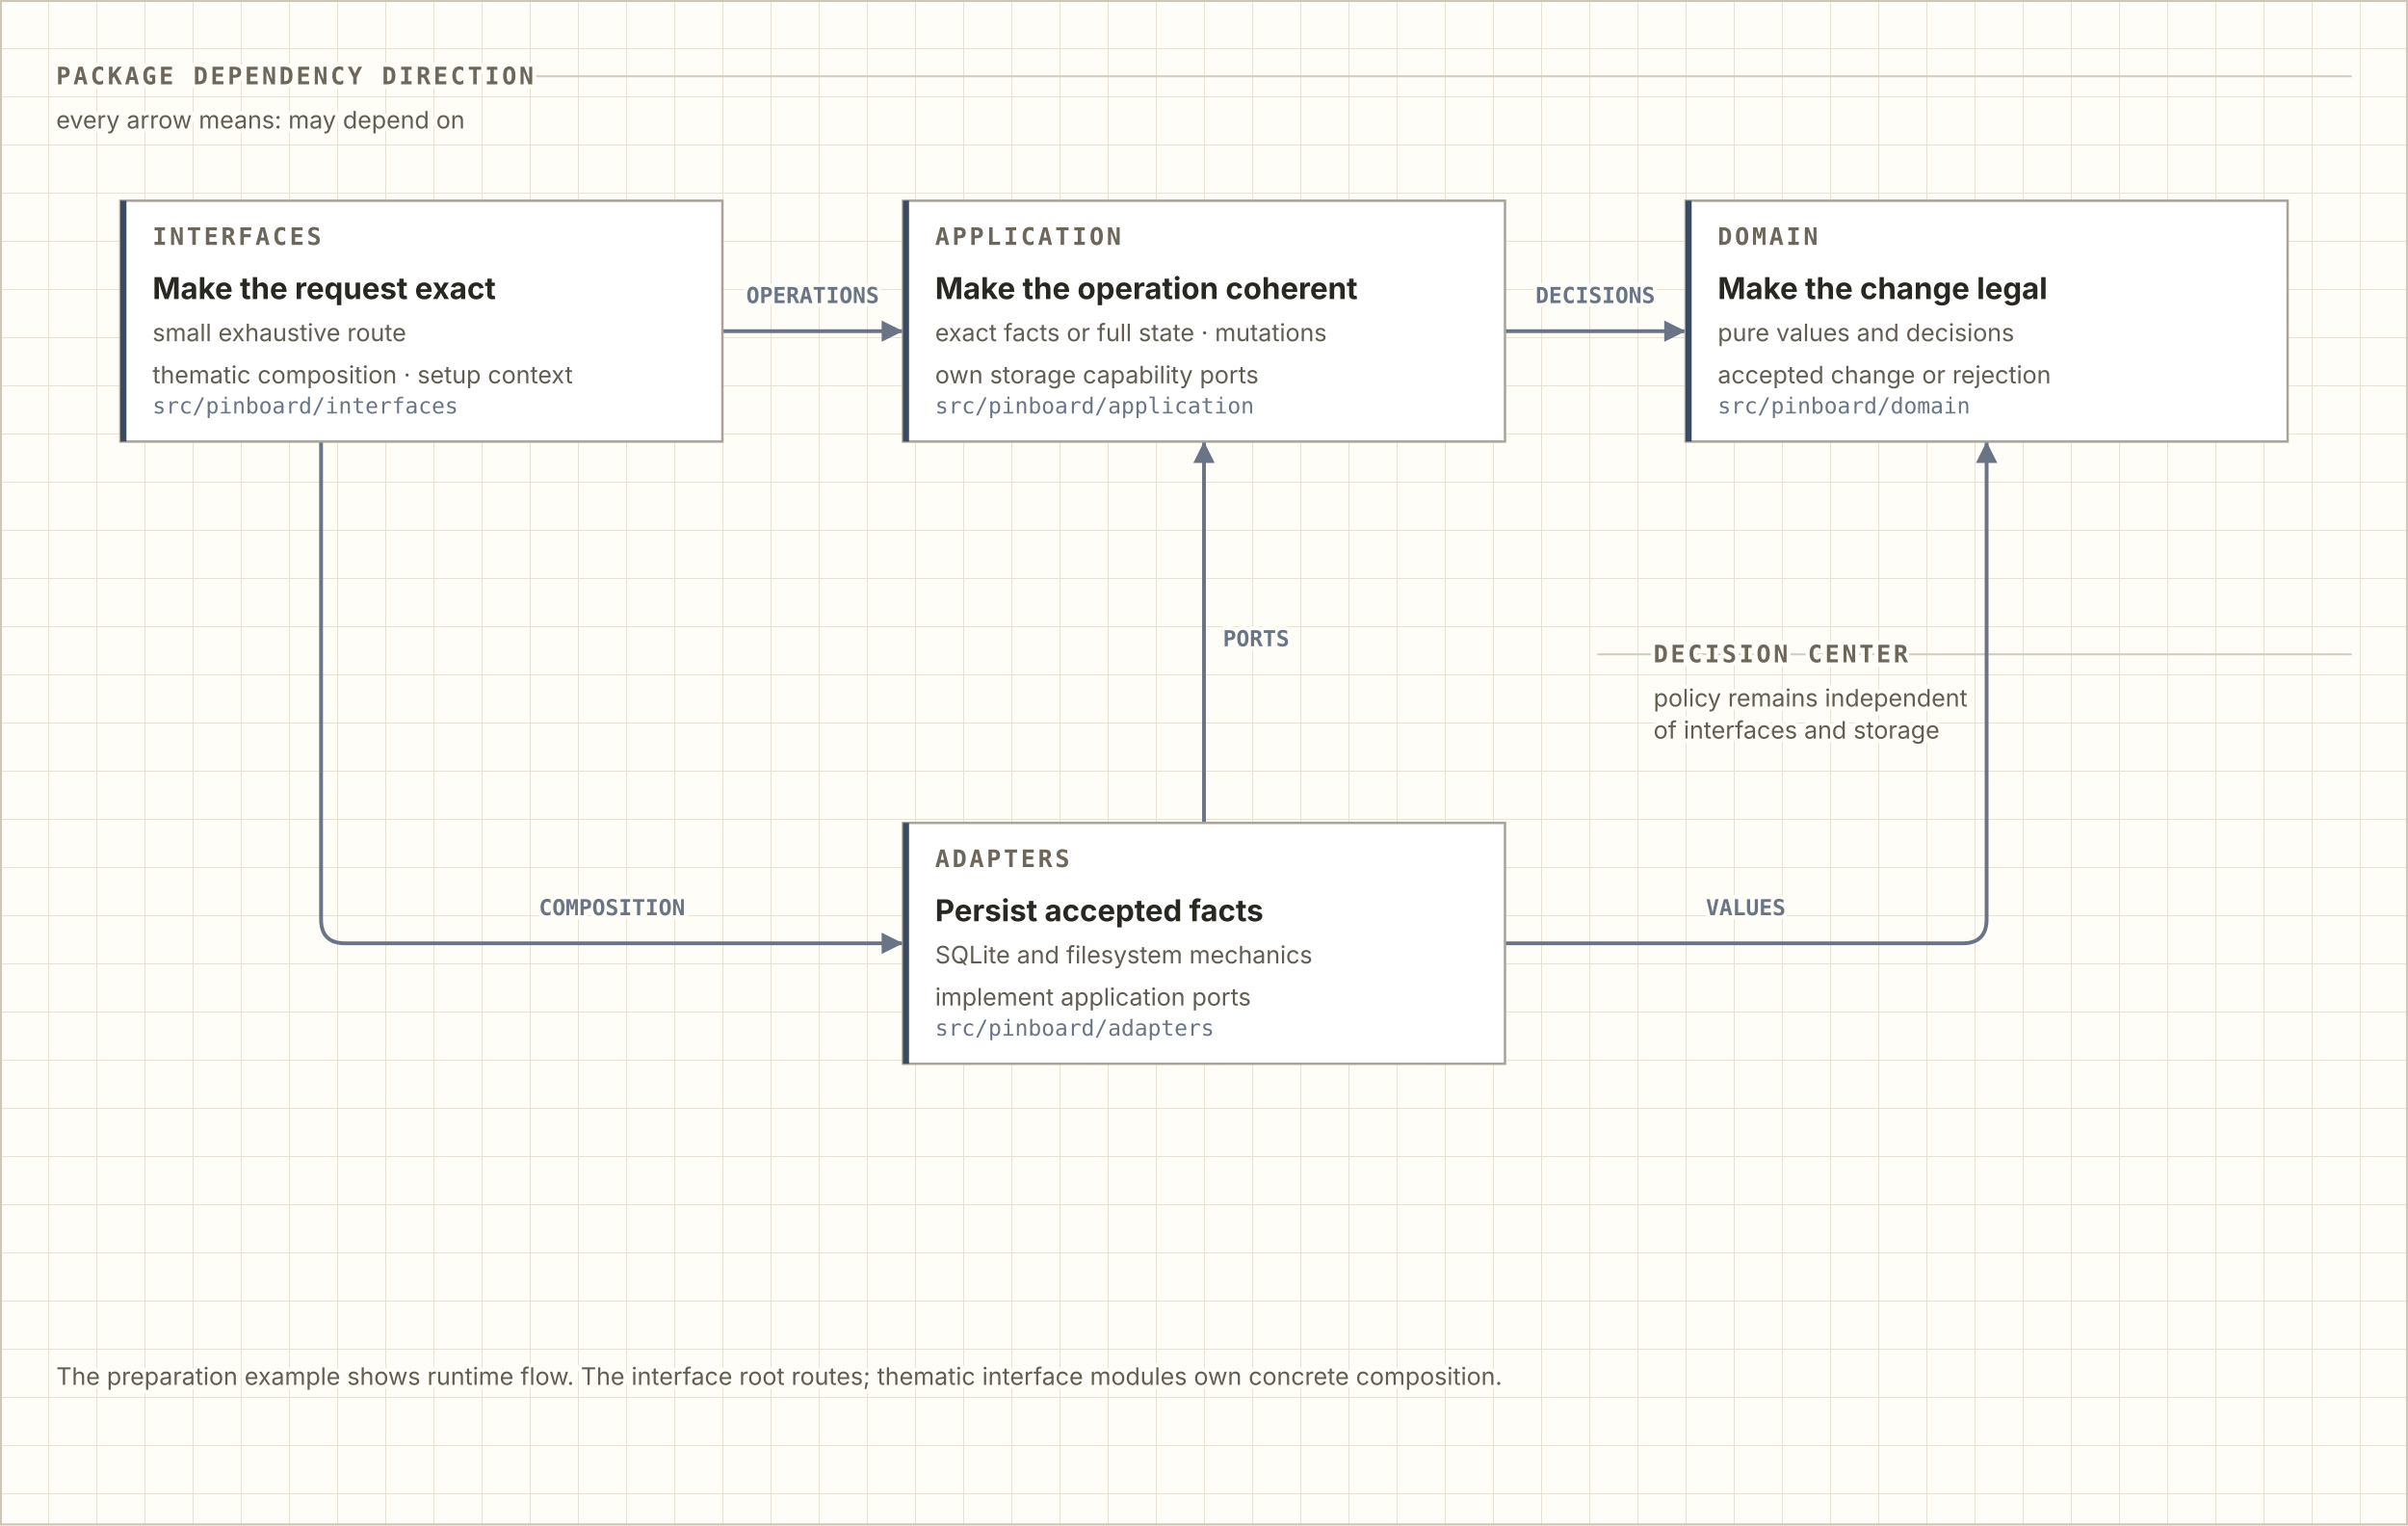
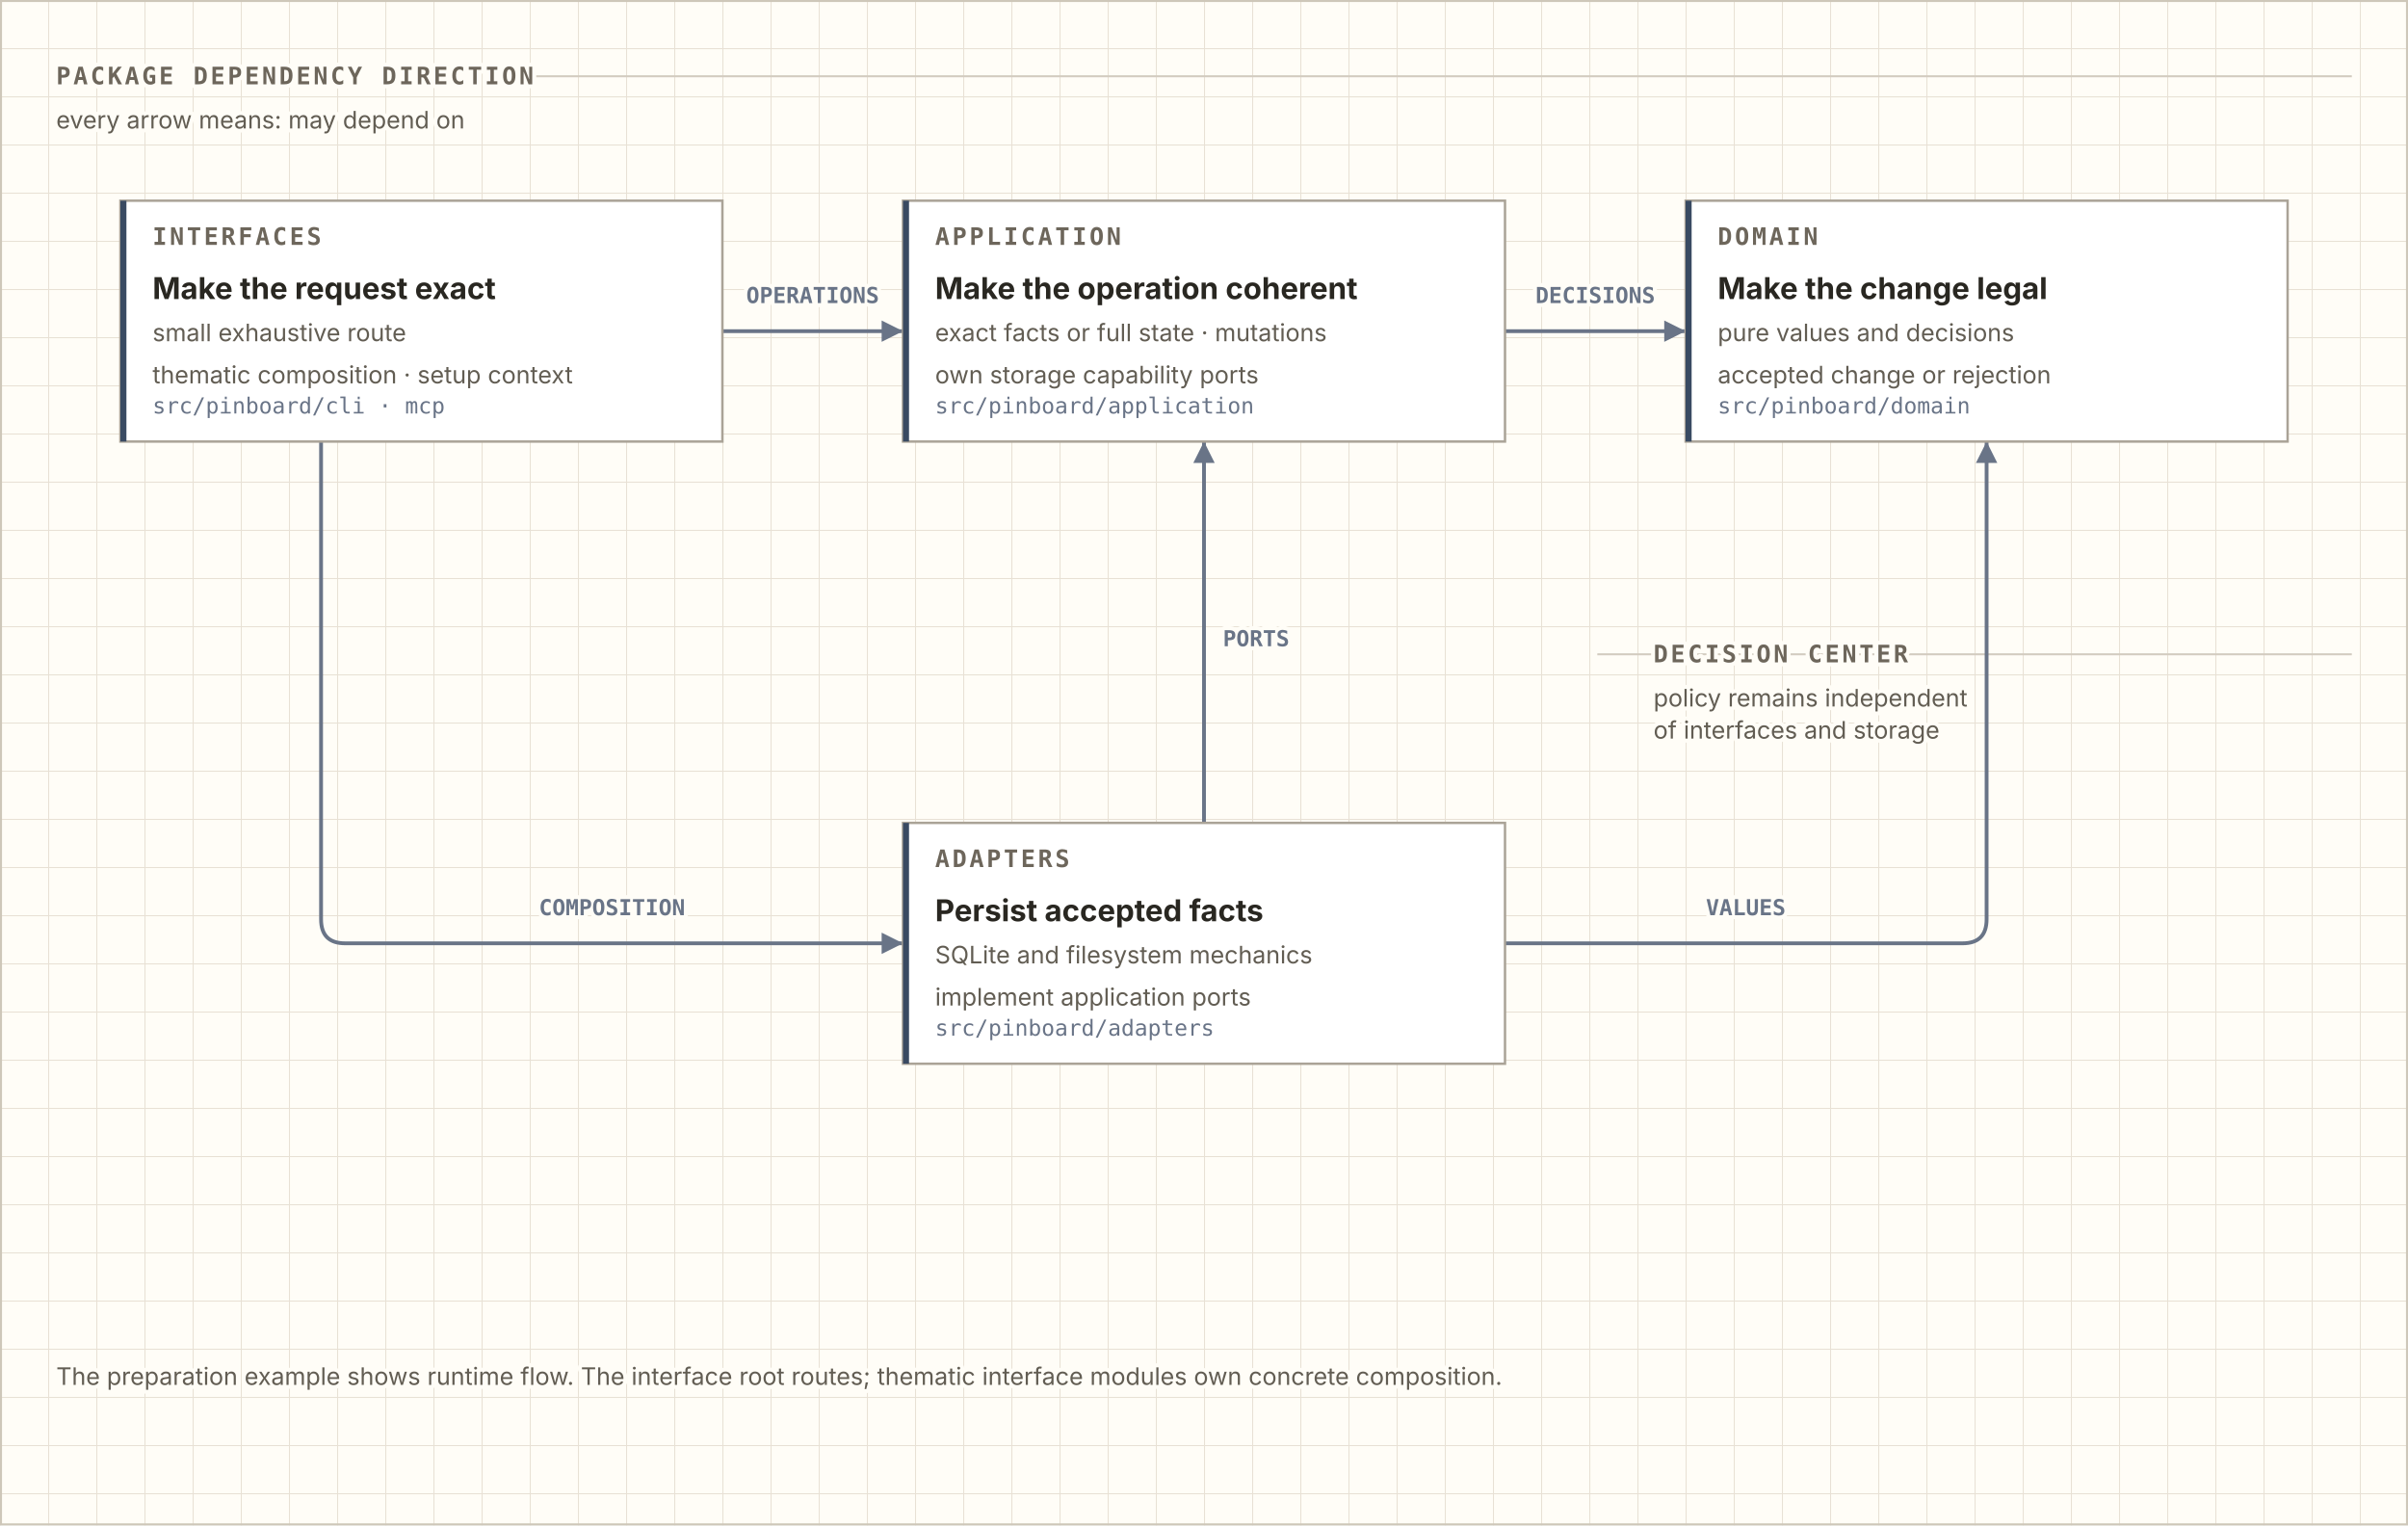
<svg xmlns="http://www.w3.org/2000/svg" role="img" aria-labelledby="title description" viewBox="0 0 1200 760">
  <defs>
    <pattern id="grid" width="24" height="24" patternUnits="userSpaceOnUse">
      <path d="M24 0H0V24" fill="none" stroke="#e8e1d5" stroke-width="1" />
    </pattern>
    <marker id="arrow" viewBox="0 0 10 10" refX="9" refY="5" markerWidth="7" markerHeight="7" orient="auto">
      <path d="M1 1L9 5L1 9Z" fill="#697487" />
    </marker>
    <style>
      text { font-family: ui-sans-serif, system-ui, -apple-system, BlinkMacSystemFont, "Segoe UI", sans-serif; fill: #292721; }
      .section-label, .box-label, .box-meta, .connector-label, .note-meta { font-family: ui-monospace, SFMono-Regular, Menlo, monospace; }
      .section-label, .box-label { font-size: 12px; font-weight: 700; letter-spacing: 0.11em; fill: #6d665b; }
      .section-subtitle { font-size: 12px; fill: #625d53; }
      .guide { stroke: #d3ccc0; stroke-width: 1; }
      .connector { fill: none; stroke: #697487; stroke-width: 1.9; stroke-linecap: round; }
      .connector-label { font-size: 11px; font-weight: 700; fill: #697487; }
      .box { fill: #fff; stroke: #aaa397; stroke-width: 1.2; }
      .box-title { font-size: 15px; font-weight: 700; }
      .box-body { font-size: 12px; fill: #625d53; }
      .box-meta { font-size: 11px; fill: #697487; }
      .note { fill: #625d53; }
      .note-meta { font-weight: 700; letter-spacing: 0.08em; fill: #6d665b; }
      .canvas-text { paint-order: stroke fill; stroke: #fffdf7; stroke-width: 4px; stroke-linejoin: round; }
    </style>
  </defs>
  <rect width="1200" height="760" fill="#fffdf7" />
  <rect width="1200" height="760" fill="url(#grid)" />
  <rect x="0.5" y="0.5" width="1199" height="759" fill="none" stroke="#cec7b9" />
  <line x1="250" y1="38" x2="1172" y2="38" class="guide" />
  <line x1="796" y1="326" x2="1172" y2="326" class="guide" />
  <path d="M360 165L450 165" class="connector" marker-end="url(#arrow)" />
  <path d="M750 165L840 165" class="connector" marker-end="url(#arrow)" />
  <path d="M160 220L160 458Q160 470 172 470L450 470" class="connector" marker-end="url(#arrow)" />
  <path d="M600 410L600 220" class="connector" marker-end="url(#arrow)" />
  <path d="M750 470L978 470Q990 470 990 458L990 220" class="connector" marker-end="url(#arrow)" />
  <rect x="60" y="100" width="300" height="120" class="box" />
  <rect x="60" y="100" width="3" height="120" fill="#394a62" />
  <rect x="450" y="100" width="300" height="120" class="box" />
  <rect x="450" y="100" width="3" height="120" fill="#394a62" />
  <rect x="840" y="100" width="300" height="120" class="box" />
  <rect x="840" y="100" width="3" height="120" fill="#394a62" />
  <rect x="450" y="410" width="300" height="120" class="box" />
  <rect x="450" y="410" width="3" height="120" fill="#394a62" />
  <text x="28" y="42" class="section-label canvas-text">PACKAGE DEPENDENCY DIRECTION</text>
  <text x="28" y="64" class="section-subtitle canvas-text">every arrow means: may depend on</text>
  <text x="824" y="330" class="section-label canvas-text">DECISION CENTER</text>
  <text x="824" y="352" class="section-subtitle canvas-text">policy remains independent</text>
  <text x="824" y="368" class="section-subtitle canvas-text">of interfaces and storage</text>
  <text x="405" y="151" text-anchor="middle" class="connector-label canvas-text">OPERATIONS</text>
  <text x="795" y="151" text-anchor="middle" class="connector-label canvas-text">DECISIONS</text>
  <text x="305" y="456" text-anchor="middle" class="connector-label canvas-text">COMPOSITION</text>
  <text x="626" y="322" text-anchor="middle" class="connector-label canvas-text">PORTS</text>
  <text x="870" y="456" text-anchor="middle" class="connector-label canvas-text">VALUES</text>
  <text x="76" y="122" class="box-label">INTERFACES</text>
  <text x="76" y="149" class="box-title">Make the request exact</text>
  <text x="76" y="170" class="box-body">small exhaustive route</text>
  <text x="76" y="191" class="box-body">thematic composition · setup context</text>
-   <text x="76" y="206" class="box-meta">src/pinboard/interfaces</text>
+   <text x="76" y="206" class="box-meta">src/pinboard/cli · mcp</text>
  <text x="466" y="122" class="box-label">APPLICATION</text>
  <text x="466" y="149" class="box-title">Make the operation coherent</text>
  <text x="466" y="170" class="box-body">exact facts or full state · mutations</text>
  <text x="466" y="191" class="box-body">own storage capability ports</text>
  <text x="466" y="206" class="box-meta">src/pinboard/application</text>
  <text x="856" y="122" class="box-label">DOMAIN</text>
  <text x="856" y="149" class="box-title">Make the change legal</text>
  <text x="856" y="170" class="box-body">pure values and decisions</text>
  <text x="856" y="191" class="box-body">accepted change or rejection</text>
  <text x="856" y="206" class="box-meta">src/pinboard/domain</text>
  <text x="466" y="432" class="box-label">ADAPTERS</text>
  <text x="466" y="459" class="box-title">Persist accepted facts</text>
  <text x="466" y="480" class="box-body">SQLite and filesystem mechanics</text>
  <text x="466" y="501" class="box-body">implement application ports</text>
  <text x="466" y="516" class="box-meta">src/pinboard/adapters</text>
  <text x="28" y="690" text-anchor="start" font-size="12" class="note canvas-text">The preparation example shows runtime flow. The interface root routes; thematic interface modules own concrete composition.</text>
</svg>
